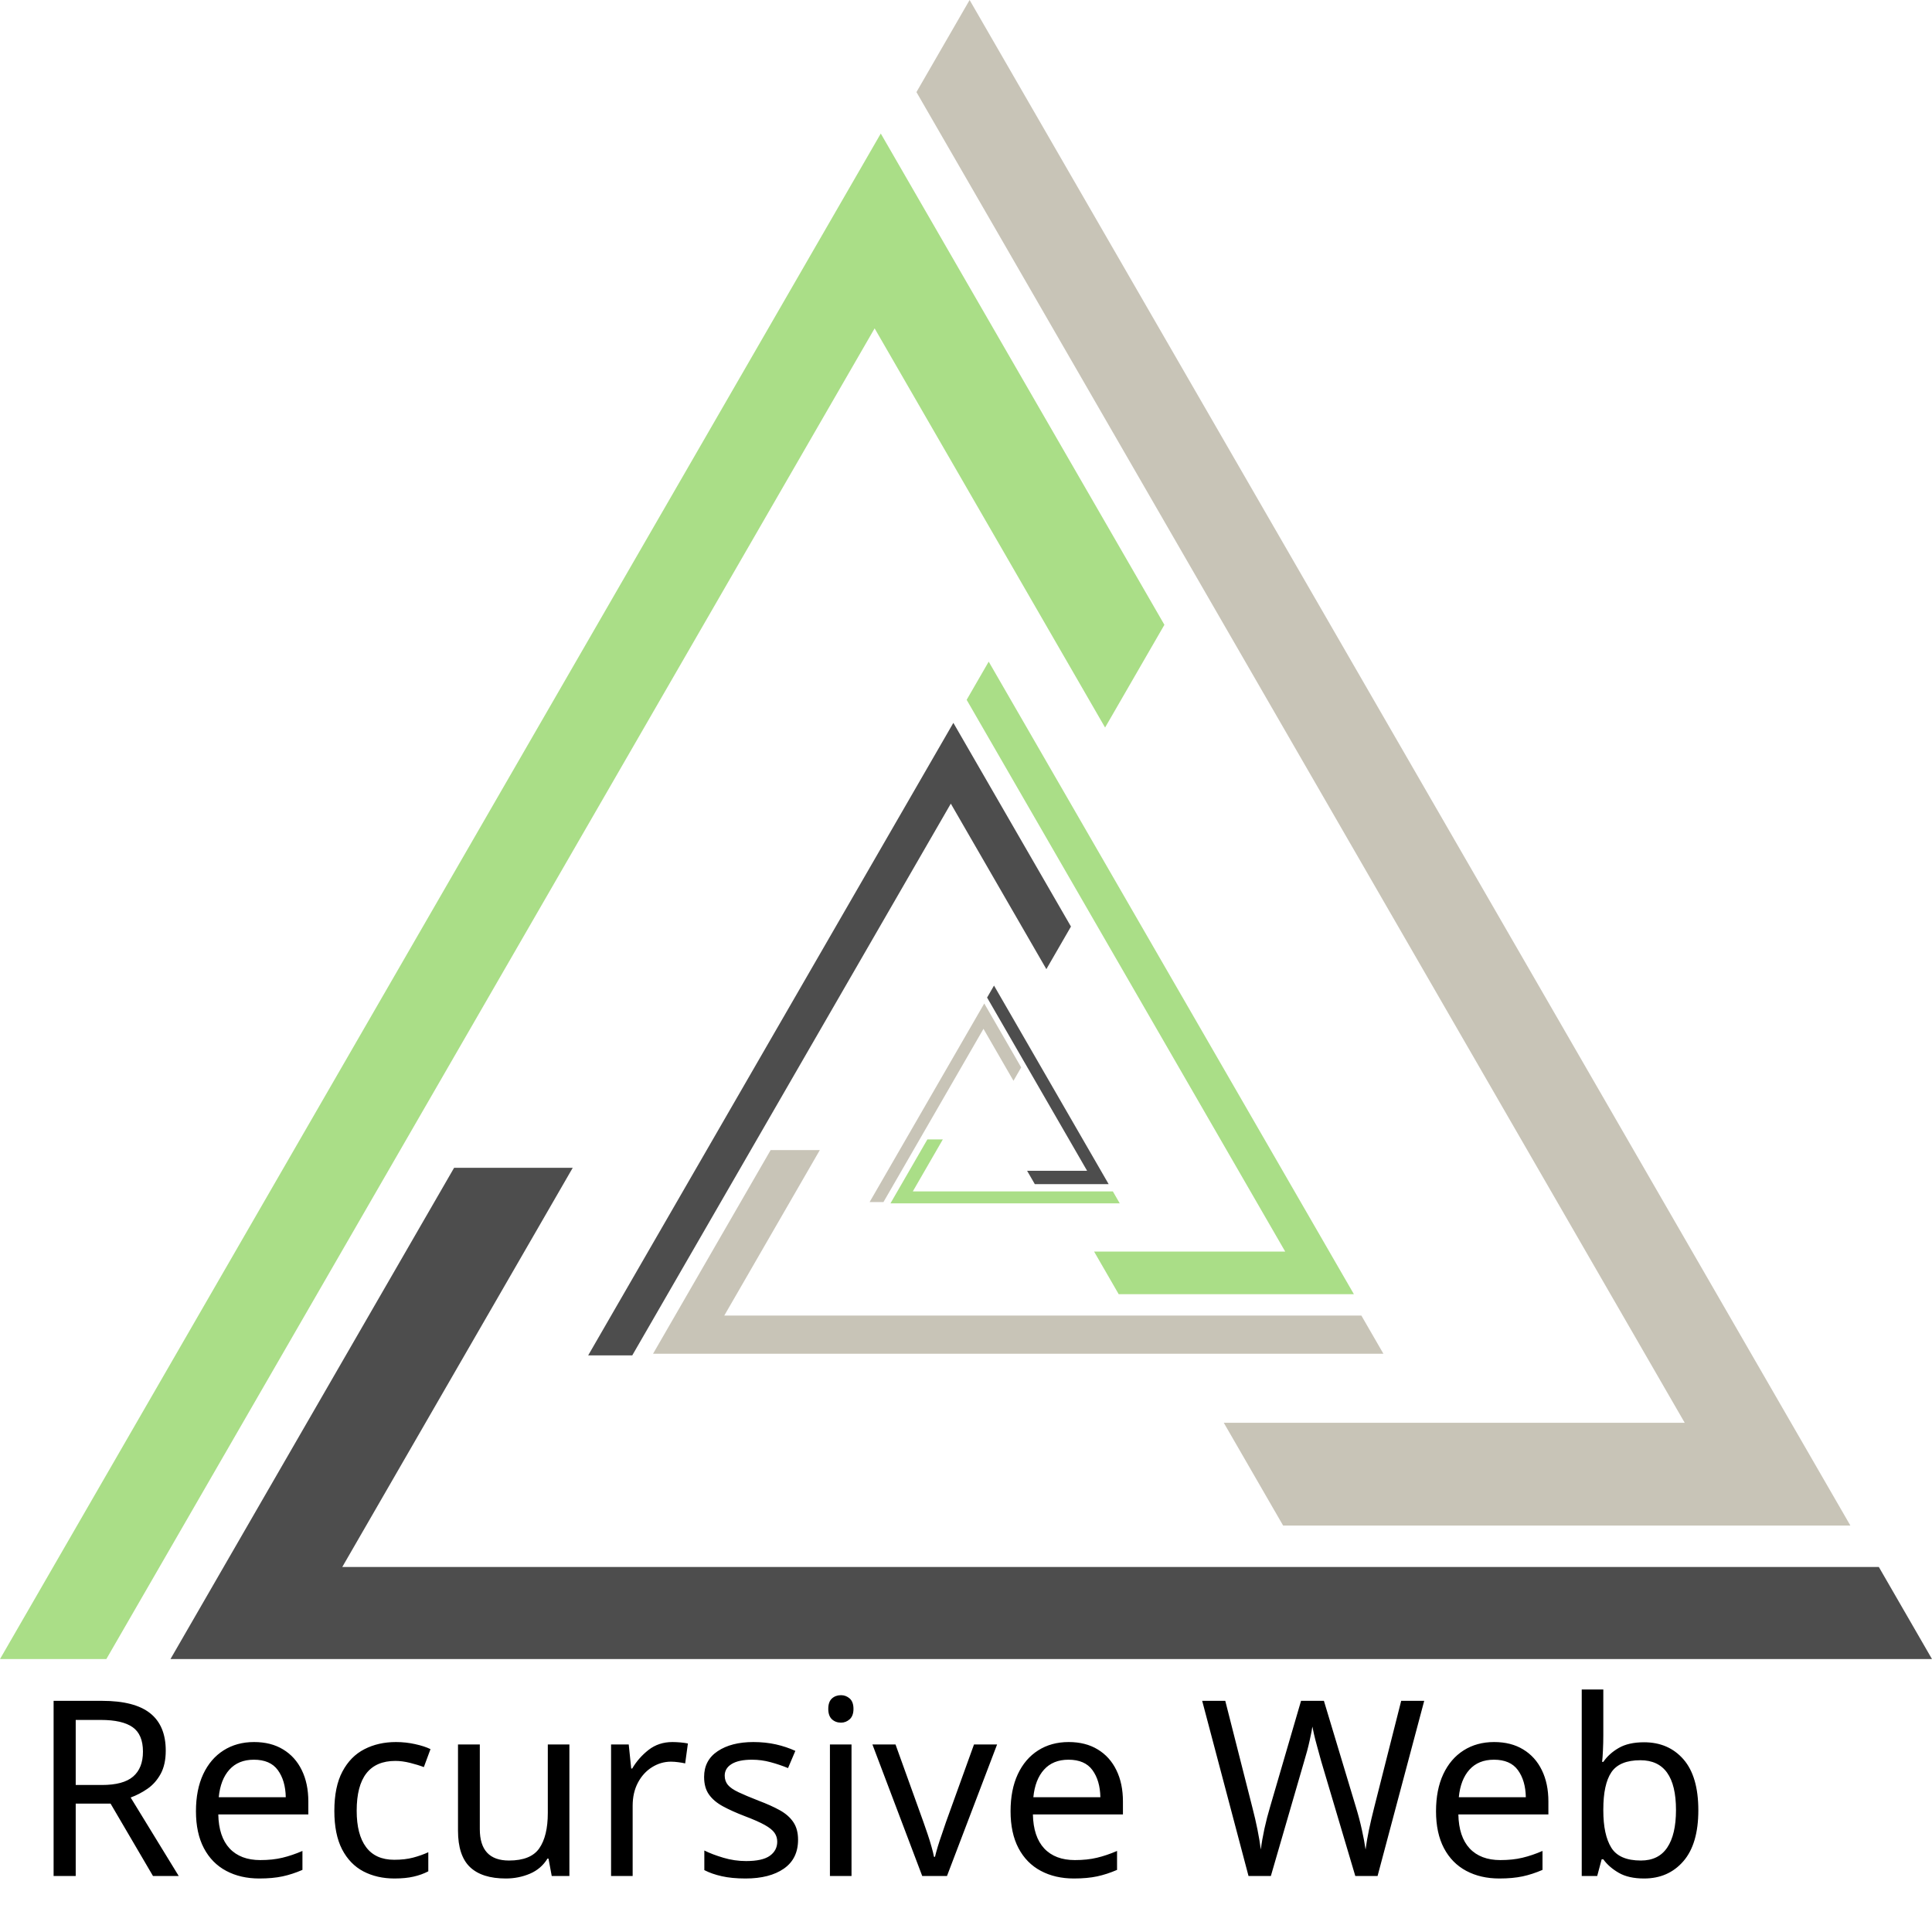
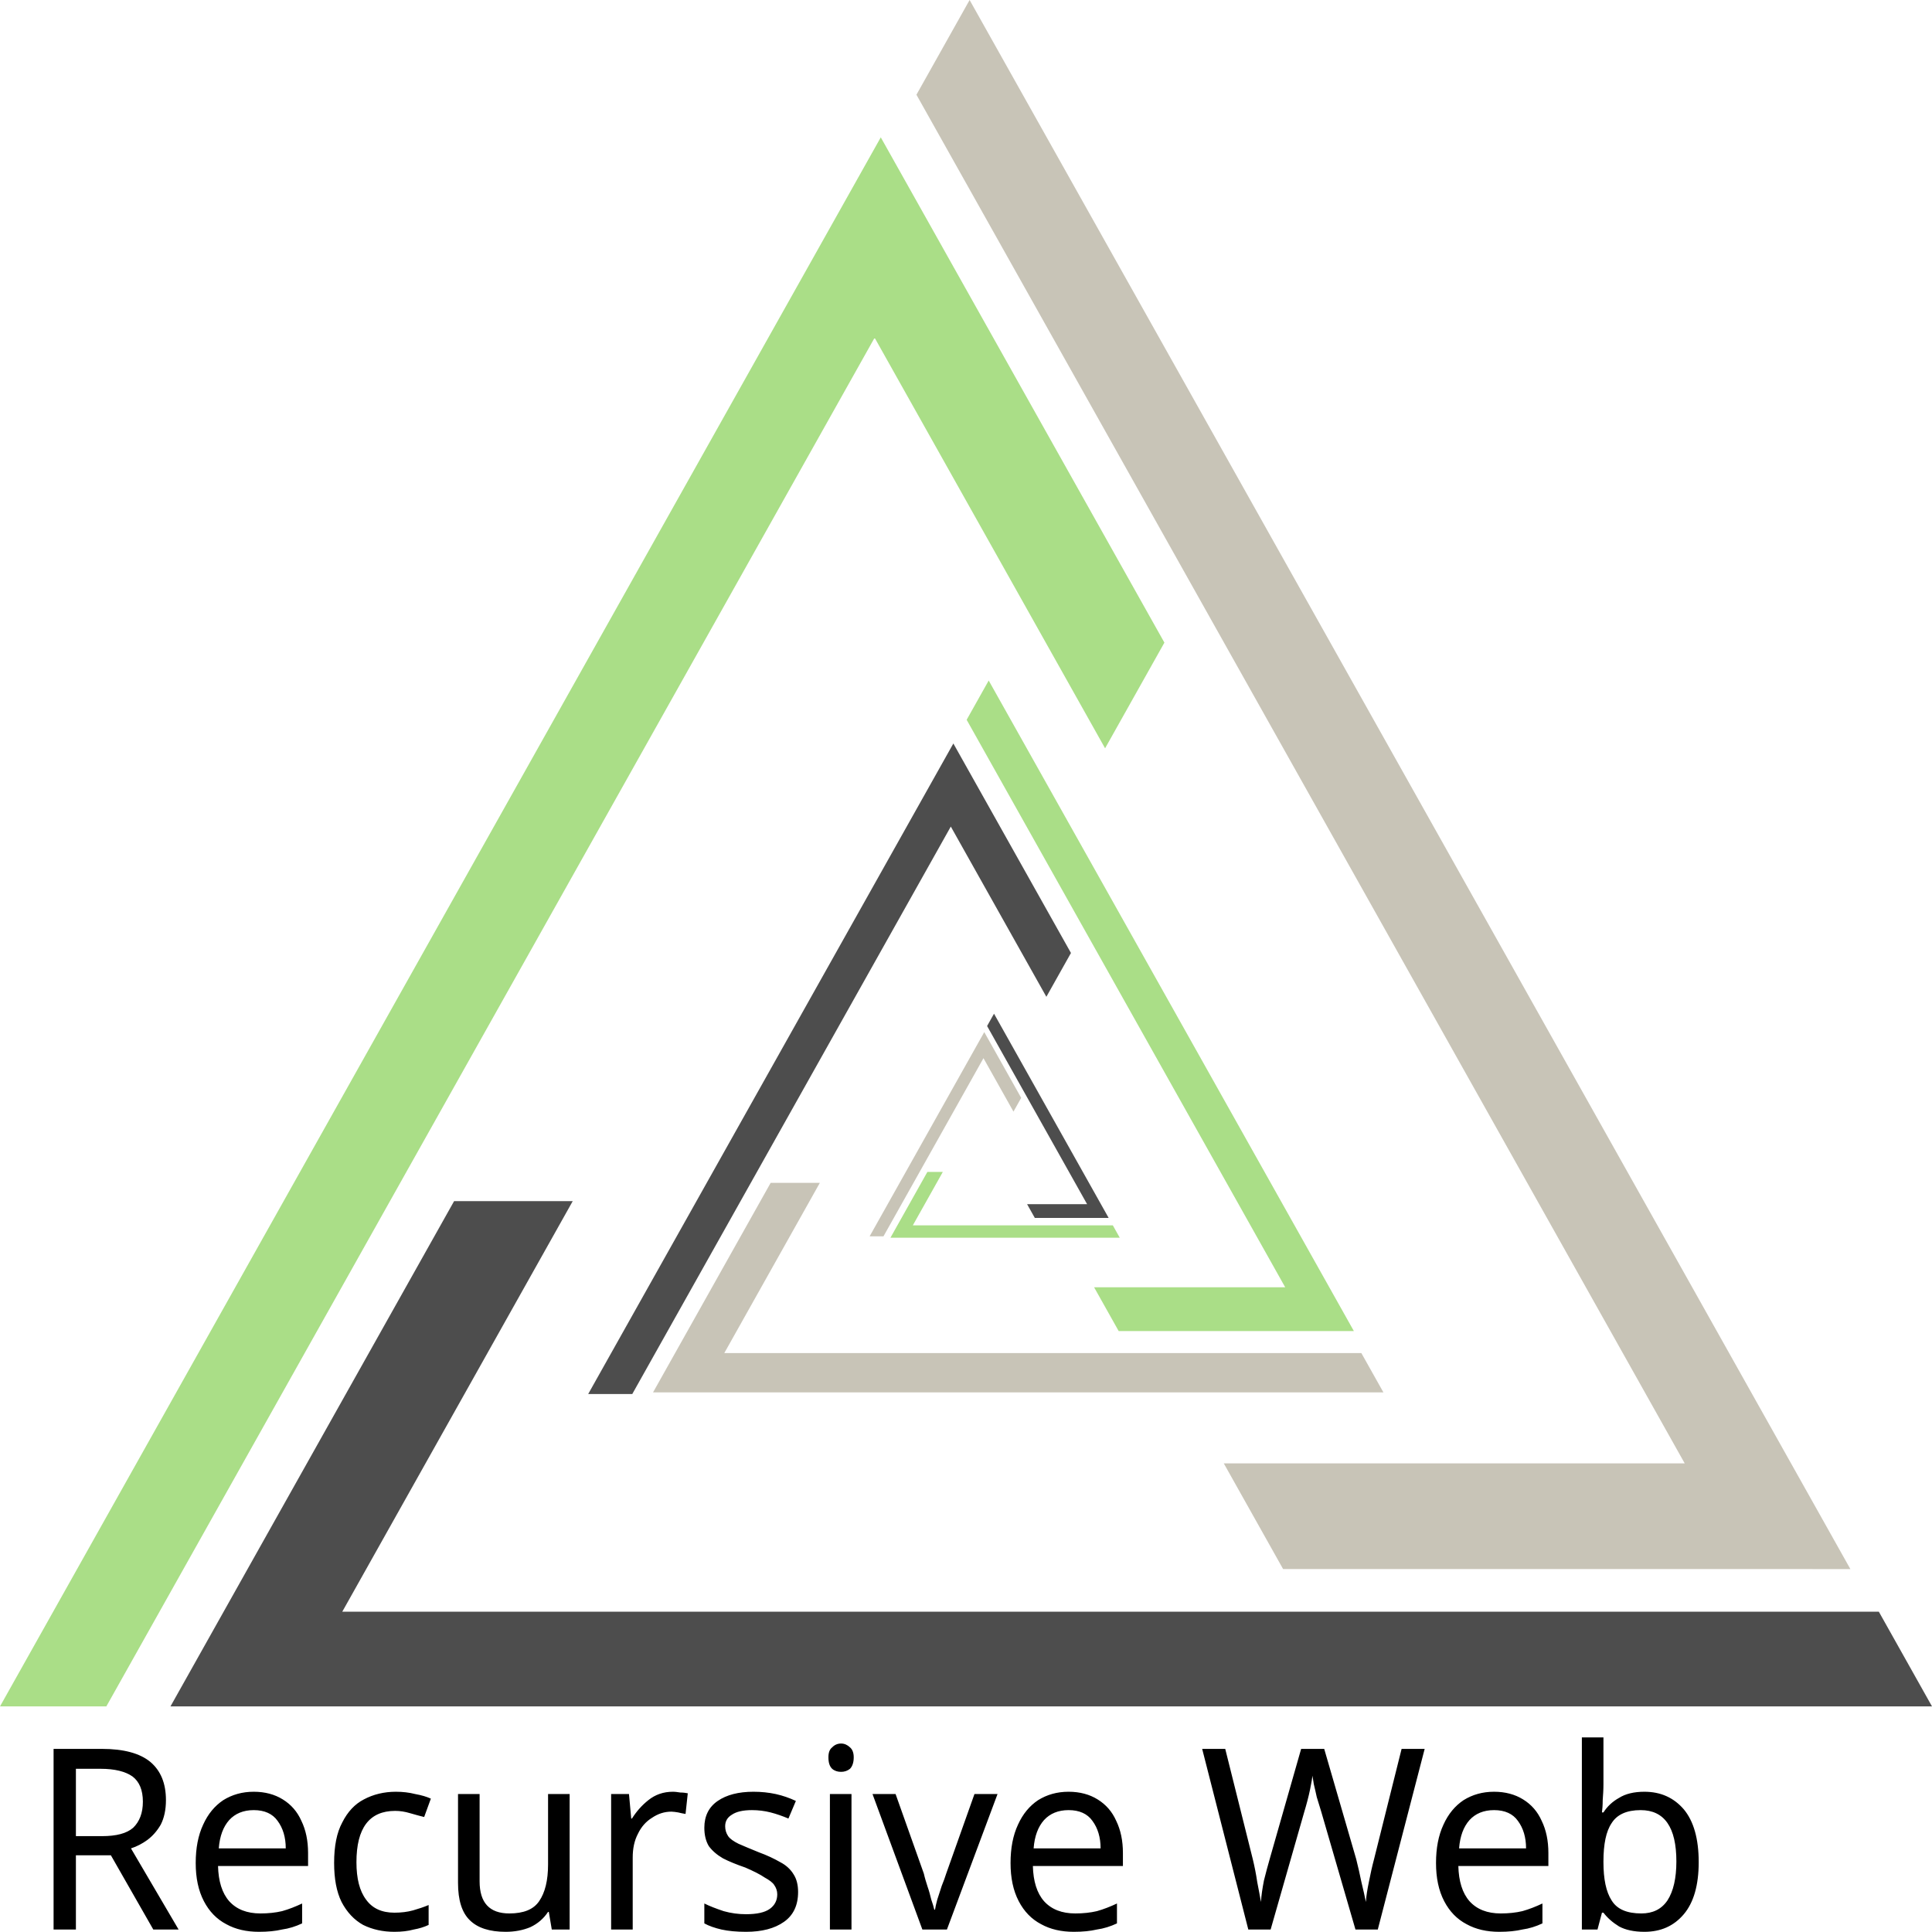
- <svg xmlns="http://www.w3.org/2000/svg" width="400mm" height="400mm" viewBox="0 0 400 400" version="1.1" id="svg135">
+ <svg xmlns="http://www.w3.org/2000/svg" width="40mm" height="40mm" viewBox="0 0 40 40" version="1.1" id="svg135">
  <defs id="defs132" />
  <g id="layer1">
    <g id="g732">
-       <g id="g1160" transform="matrix(2.099636,0,0,2.099636,-211.6565,-115.0442)">
+       <g id="g1160" transform="matrix(0.2099636,0,0,0.215954,-21.16565,-11.83265)">
        <path id="path575-7" style="fill:#aade87;stroke-width:0.265" d="M 187.657,67.96 100.806,218.389 h 10.486 l 75.758,-131.217 22.726,39.361 5.849,-10.131 z" />
        <path id="path575-7-2" style="fill:#c8c4b7;stroke-width:0.265" d="m 283.267,205.222 -86.85,-150.429 -5.243,9.081 75.758,131.216 -45.451,3.6e-4 5.849,10.131 z" />
        <path id="path575-7-2-3" style="fill:#4d4d4d;stroke-width:0.265" d="m 117.615,218.389 173.701,2.2e-4 -5.243,-9.081 -151.516,3.6e-4 22.725,-39.362 -11.698,-5e-5 z" />
      </g>
-       <g id="g1160-5" transform="matrix(-0.4352718,0.7539128,-0.7539128,-0.4352718,413.2242,156.0467)">
+       <g id="g1160-5" transform="matrix(-0.04352718,0.07754222,-0.07539128,-0.04476902,41.32242,16.04988)">
        <path id="path575-7-8" style="fill:#aade87;stroke-width:0.265" d="M 187.657,67.96 100.806,218.389 h 10.486 l 75.758,-131.217 22.726,39.361 5.849,-10.131 z" />
        <path id="path575-7-2-9" style="fill:#c8c4b7;stroke-width:0.265" d="m 283.267,205.222 -86.85,-150.429 -5.243,9.081 75.758,131.216 -45.451,3.6e-4 5.849,10.131 z" />
        <path id="path575-7-2-3-1" style="fill:#4d4d4d;stroke-width:0.265" d="m 117.615,218.389 173.701,2.2e-4 -5.243,-9.081 -151.516,3.6e-4 22.725,-39.362 -11.698,-5e-5 z" />
      </g>
-       <g id="g1160-5-5" transform="matrix(-0.1366576,-0.236698,0.236698,-0.1366576,193.9181,302.8508)">
+       <g id="g1160-5-5" transform="matrix(-0.01366576,-0.02434511,0.0236698,-0.01405565,19.39181,31.14912)">
        <path id="path575-7-8-9" style="fill:#aade87;stroke-width:0.265" d="M 187.657,67.96 100.806,218.389 h 10.486 l 75.758,-131.217 22.726,39.361 5.849,-10.131 z" />
        <path id="path575-7-2-9-8" style="fill:#c8c4b7;stroke-width:0.265" d="m 283.267,205.222 -86.85,-150.429 -5.243,9.081 75.758,131.216 -45.451,3.6e-4 5.849,10.131 z" />
        <path id="path575-7-2-3-1-3" style="fill:#4d4d4d;stroke-width:0.265" d="m 117.615,218.389 173.701,2.2e-4 -5.243,-9.081 -151.516,3.6e-4 22.725,-39.362 -11.698,-5e-5 z" />
      </g>
-       <text xml:space="preserve" style="font-size:50.8px;font-family:'Curlz MT';-inkscape-font-specification:'Curlz MT, Normal';fill:#e6e6e6;stroke-width:0.265" x="6.175" y="388.408" id="text300">
-         <tspan id="tspan298" style="font-style:normal;font-variant:normal;font-weight:normal;font-stretch:normal;font-size:50.8px;font-family:'Cascadia Code';-inkscape-font-specification:'Cascadia Code';fill:#000000;stroke-width:0.265" x="6.175" y="388.408">Recursive Web</tspan>
+       <text xml:space="preserve" style="font-size:5.152px;font-family:'Curlz MT';-inkscape-font-specification:'Curlz MT, Normal';fill:#e6e6e6;stroke-width:0.027" x="0.626" y="39.391" id="text300" transform="scale(0.986033,1.014165)">
+         <tspan id="tspan298" style="font-style:normal;font-variant:normal;font-weight:normal;font-stretch:normal;font-size:5.152px;font-family:'Cascadia Code';-inkscape-font-specification:'Cascadia Code';fill:#000000;stroke-width:0.027" x="0.626" y="39.391">Recursive Web</tspan>
      </text>
    </g>
  </g>
</svg>
